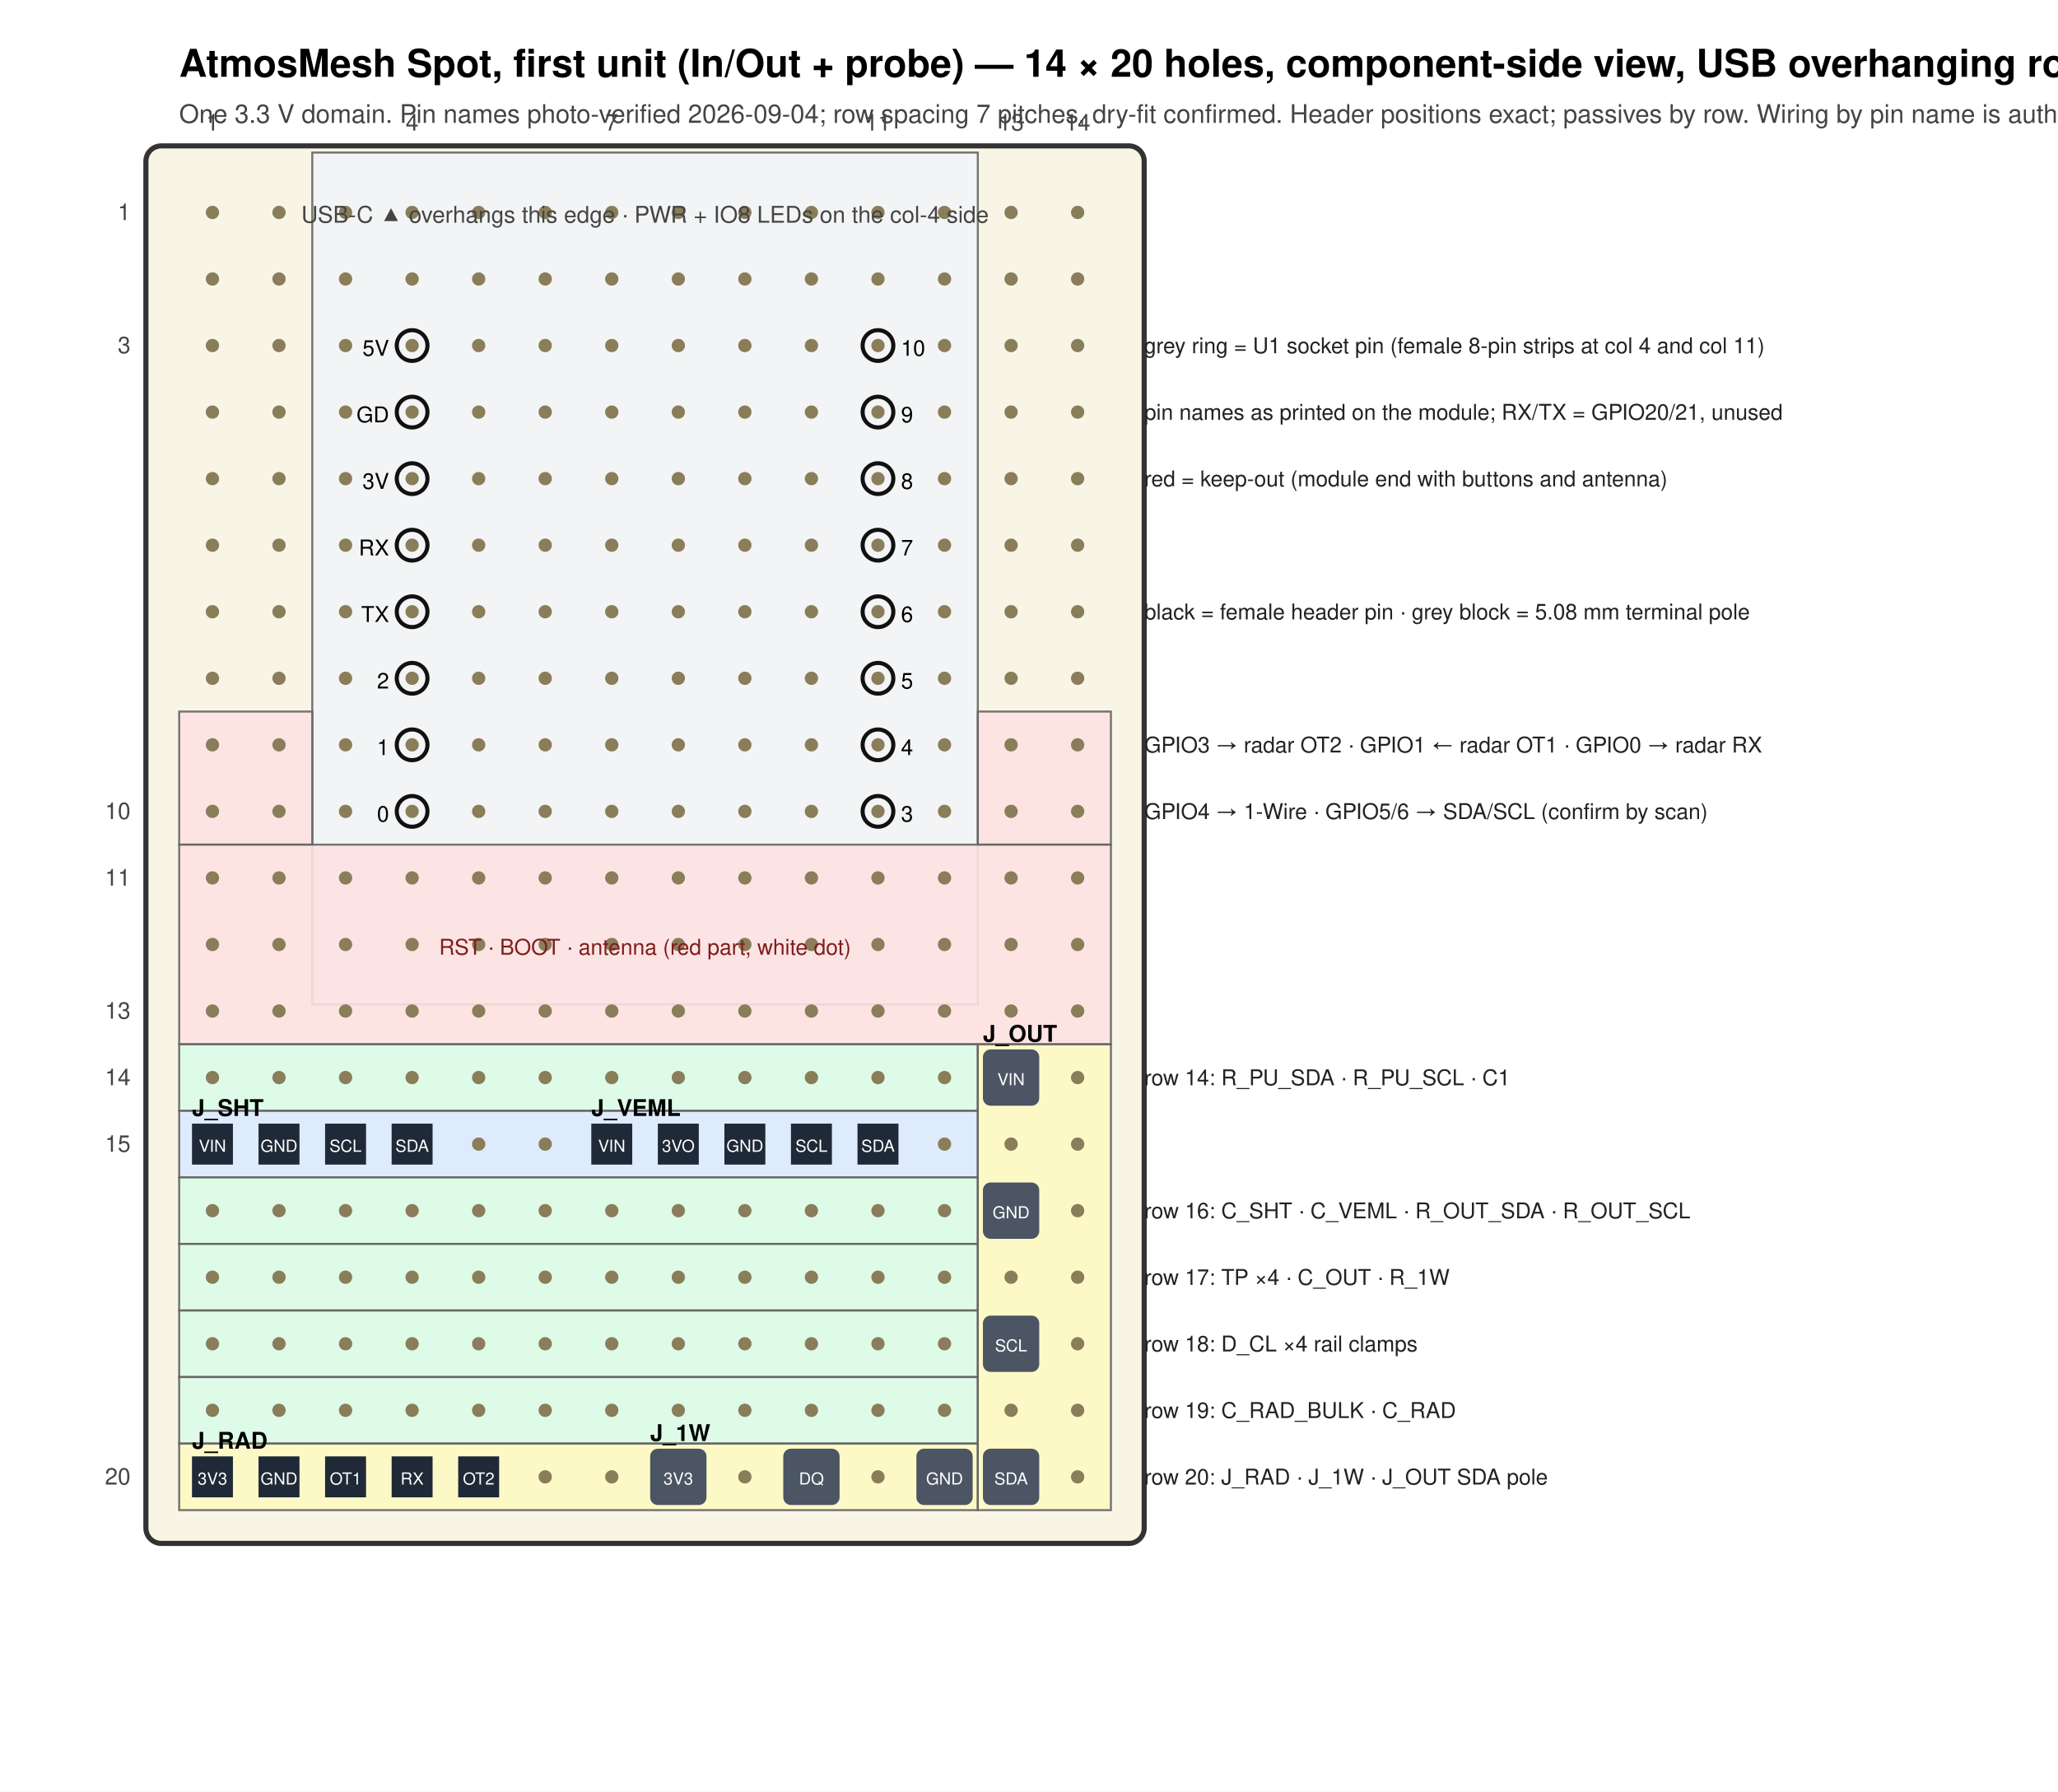
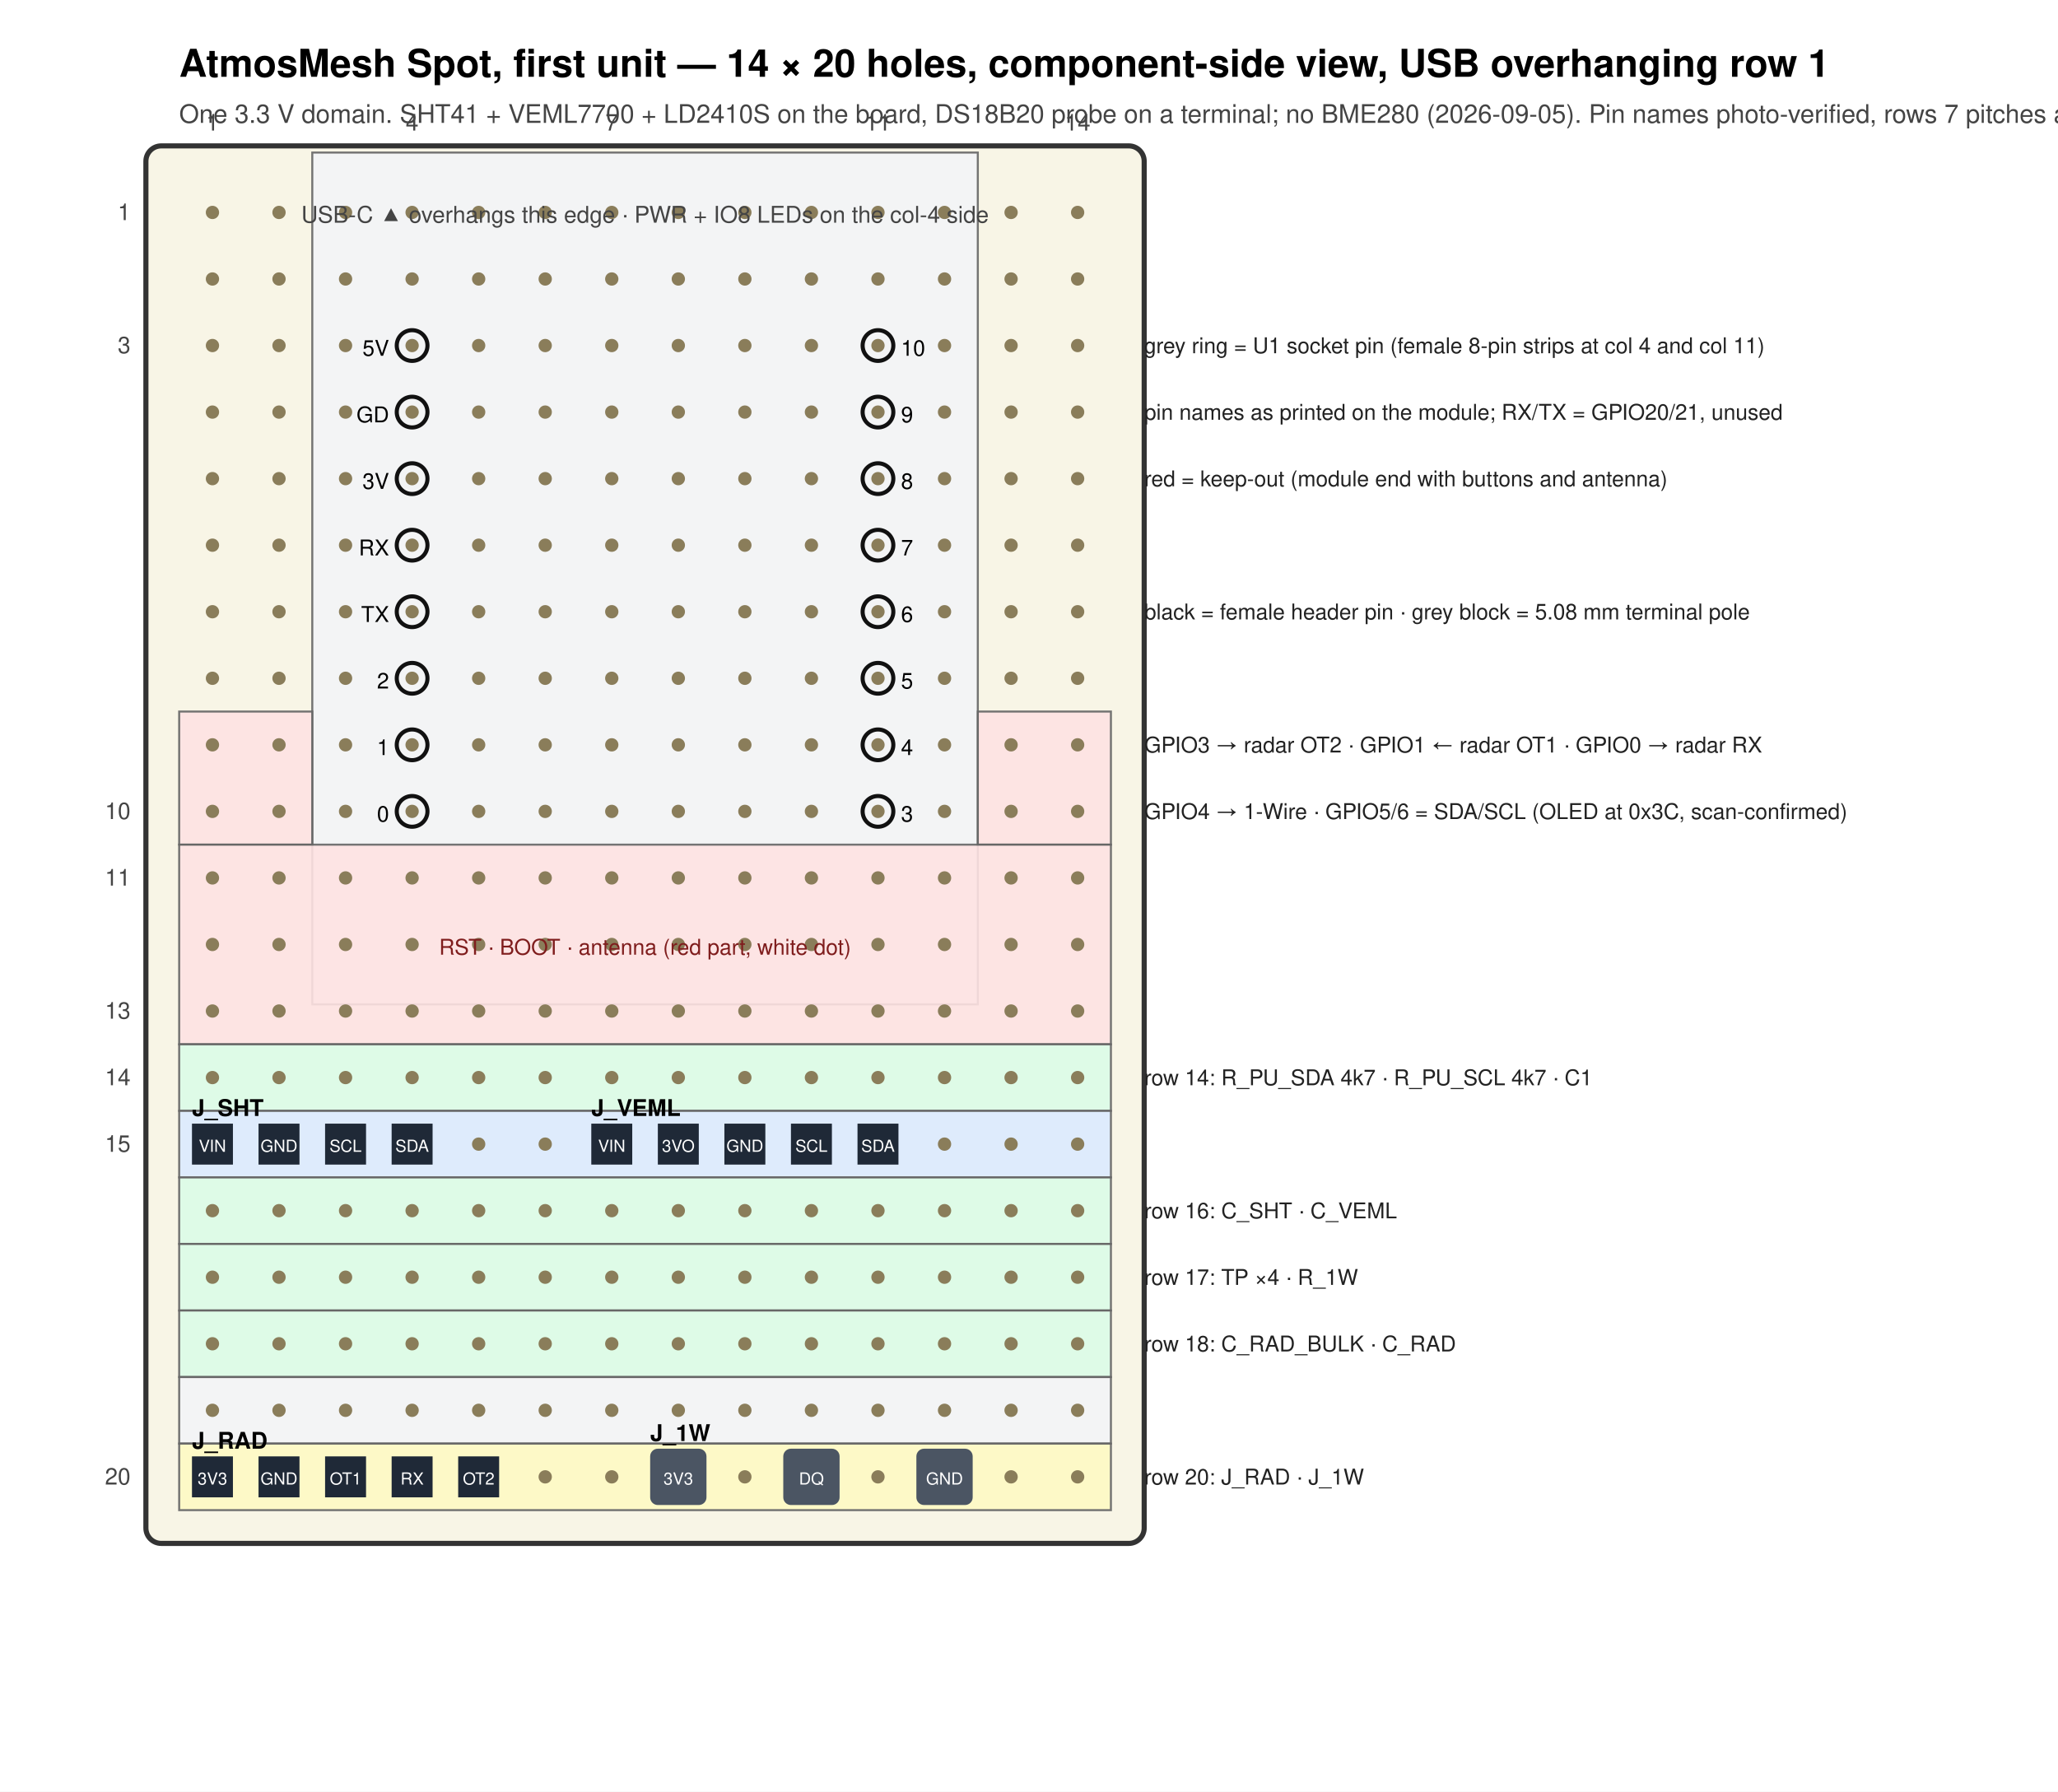
<svg xmlns="http://www.w3.org/2000/svg" width="804" height="700" viewBox="0 0 804 700" font-family="Helvetica, Arial, sans-serif">
  <rect width="804" height="700" fill="#ffffff" />
-   <text x="70" y="30" font-size="15" font-weight="bold">AtmosMesh Spot, first unit (In/Out + probe) — 14 × 20 holes, component-side view, USB overhanging row 1</text>
-   <text x="70" y="48" font-size="10" fill="#444">One 3.3 V domain. Pin names photo-verified 2026-09-04; row spacing 7 pitches, dry-fit confirmed. Header positions exact; passives by row. Wiring by pin name is authoritative.</text>
+   <text x="70" y="30" font-size="15" font-weight="bold">AtmosMesh Spot, first unit — 14 × 20 holes, component-side view, USB overhanging row 1</text>
+   <text x="70" y="48" font-size="10" fill="#444">One 3.3 V domain. SHT41 + VEML7700 + LD2410S on the board, DS18B20 probe on a terminal; no BME280 (2026-09-05). Pin names photo-verified, rows 7 pitches apart, OLED on GPIO5/6 by scan.</text>
  <rect x="57.0" y="57.0" width="390" height="546" fill="#f8f5e6" stroke="#333" stroke-width="2" rx="6" />
  <rect x="122.0" y="59.6" width="260" height="332.8" fill="#f3f4f6" stroke="#666" stroke-width="0.8" opacity="0.9" />
  <rect x="70.0" y="278.0" width="52" height="52" fill="#fee2e2" stroke="#666" stroke-width="0.8" opacity="0.9" />
  <rect x="382.0" y="278.0" width="52" height="52" fill="#fee2e2" stroke="#666" stroke-width="0.8" opacity="0.9" />
  <rect x="70.0" y="330.0" width="364" height="78" fill="#fee2e2" stroke="#666" stroke-width="0.8" opacity="0.9" />
-   <rect x="70.0" y="408.0" width="312" height="26" fill="#dcfce7" stroke="#666" stroke-width="0.8" opacity="0.9" />
-   <rect x="70.0" y="434.0" width="312" height="26" fill="#dbeafe" stroke="#666" stroke-width="0.8" opacity="0.9" />
-   <rect x="70.0" y="460.0" width="312" height="26" fill="#dcfce7" stroke="#666" stroke-width="0.8" opacity="0.9" />
-   <rect x="70.0" y="486.0" width="312" height="26" fill="#dcfce7" stroke="#666" stroke-width="0.8" opacity="0.9" />
-   <rect x="70.0" y="512.0" width="312" height="26" fill="#dcfce7" stroke="#666" stroke-width="0.8" opacity="0.9" />
-   <rect x="70.0" y="538.0" width="312" height="26" fill="#dcfce7" stroke="#666" stroke-width="0.8" opacity="0.9" />
-   <rect x="70.0" y="564.0" width="312" height="26" fill="#fef9c3" stroke="#666" stroke-width="0.8" opacity="0.9" />
-   <rect x="382.0" y="408.0" width="52" height="182" fill="#fef9c3" stroke="#666" stroke-width="0.8" opacity="0.9" />
+   <rect x="70.0" y="408.0" width="364" height="26" fill="#dcfce7" stroke="#666" stroke-width="0.8" opacity="0.9" />
+   <rect x="70.0" y="434.0" width="364" height="26" fill="#dbeafe" stroke="#666" stroke-width="0.8" opacity="0.9" />
+   <rect x="70.0" y="460.0" width="364" height="26" fill="#dcfce7" stroke="#666" stroke-width="0.8" opacity="0.9" />
+   <rect x="70.0" y="486.0" width="364" height="26" fill="#dcfce7" stroke="#666" stroke-width="0.8" opacity="0.9" />
+   <rect x="70.0" y="512.0" width="364" height="26" fill="#dcfce7" stroke="#666" stroke-width="0.8" opacity="0.9" />
+   <rect x="70.0" y="538.0" width="364" height="26" fill="#f3f4f6" stroke="#666" stroke-width="0.8" opacity="0.9" />
+   <rect x="70.0" y="564.0" width="364" height="26" fill="#fef9c3" stroke="#666" stroke-width="0.8" opacity="0.9" />
  <circle cx="83.0" cy="83.0" r="2.6" fill="#8a7d5a" />
  <circle cx="109.0" cy="83.0" r="2.6" fill="#8a7d5a" />
  <circle cx="135.0" cy="83.0" r="2.6" fill="#8a7d5a" />
  <circle cx="161.0" cy="83.0" r="2.6" fill="#8a7d5a" />
  <circle cx="187.0" cy="83.0" r="2.6" fill="#8a7d5a" />
  <circle cx="213.0" cy="83.0" r="2.6" fill="#8a7d5a" />
  <circle cx="239.0" cy="83.0" r="2.6" fill="#8a7d5a" />
  <circle cx="265.0" cy="83.0" r="2.6" fill="#8a7d5a" />
  <circle cx="291.0" cy="83.0" r="2.6" fill="#8a7d5a" />
  <circle cx="317.0" cy="83.0" r="2.6" fill="#8a7d5a" />
  <circle cx="343.0" cy="83.0" r="2.6" fill="#8a7d5a" />
  <circle cx="369.0" cy="83.0" r="2.6" fill="#8a7d5a" />
  <circle cx="395.0" cy="83.0" r="2.6" fill="#8a7d5a" />
  <circle cx="421.0" cy="83.0" r="2.6" fill="#8a7d5a" />
  <circle cx="83.0" cy="109.0" r="2.6" fill="#8a7d5a" />
  <circle cx="109.0" cy="109.0" r="2.6" fill="#8a7d5a" />
  <circle cx="135.0" cy="109.0" r="2.6" fill="#8a7d5a" />
  <circle cx="161.0" cy="109.0" r="2.6" fill="#8a7d5a" />
  <circle cx="187.0" cy="109.0" r="2.6" fill="#8a7d5a" />
  <circle cx="213.0" cy="109.0" r="2.6" fill="#8a7d5a" />
  <circle cx="239.0" cy="109.0" r="2.6" fill="#8a7d5a" />
  <circle cx="265.0" cy="109.0" r="2.6" fill="#8a7d5a" />
  <circle cx="291.0" cy="109.0" r="2.6" fill="#8a7d5a" />
  <circle cx="317.0" cy="109.0" r="2.6" fill="#8a7d5a" />
  <circle cx="343.0" cy="109.0" r="2.6" fill="#8a7d5a" />
  <circle cx="369.0" cy="109.0" r="2.6" fill="#8a7d5a" />
  <circle cx="395.0" cy="109.0" r="2.6" fill="#8a7d5a" />
  <circle cx="421.0" cy="109.0" r="2.6" fill="#8a7d5a" />
  <circle cx="83.0" cy="135.0" r="2.6" fill="#8a7d5a" />
  <circle cx="109.0" cy="135.0" r="2.6" fill="#8a7d5a" />
  <circle cx="135.0" cy="135.0" r="2.6" fill="#8a7d5a" />
  <circle cx="161.0" cy="135.0" r="2.6" fill="#8a7d5a" />
  <circle cx="187.0" cy="135.0" r="2.6" fill="#8a7d5a" />
  <circle cx="213.0" cy="135.0" r="2.6" fill="#8a7d5a" />
  <circle cx="239.0" cy="135.0" r="2.6" fill="#8a7d5a" />
  <circle cx="265.0" cy="135.0" r="2.6" fill="#8a7d5a" />
  <circle cx="291.0" cy="135.0" r="2.6" fill="#8a7d5a" />
  <circle cx="317.0" cy="135.0" r="2.6" fill="#8a7d5a" />
  <circle cx="343.0" cy="135.0" r="2.6" fill="#8a7d5a" />
  <circle cx="369.0" cy="135.0" r="2.6" fill="#8a7d5a" />
  <circle cx="395.0" cy="135.0" r="2.6" fill="#8a7d5a" />
  <circle cx="421.0" cy="135.0" r="2.6" fill="#8a7d5a" />
  <circle cx="83.0" cy="161.0" r="2.6" fill="#8a7d5a" />
  <circle cx="109.0" cy="161.0" r="2.6" fill="#8a7d5a" />
  <circle cx="135.0" cy="161.0" r="2.6" fill="#8a7d5a" />
  <circle cx="161.0" cy="161.0" r="2.6" fill="#8a7d5a" />
  <circle cx="187.0" cy="161.0" r="2.6" fill="#8a7d5a" />
  <circle cx="213.0" cy="161.0" r="2.6" fill="#8a7d5a" />
  <circle cx="239.0" cy="161.0" r="2.6" fill="#8a7d5a" />
  <circle cx="265.0" cy="161.0" r="2.6" fill="#8a7d5a" />
  <circle cx="291.0" cy="161.0" r="2.6" fill="#8a7d5a" />
  <circle cx="317.0" cy="161.0" r="2.6" fill="#8a7d5a" />
  <circle cx="343.0" cy="161.0" r="2.6" fill="#8a7d5a" />
  <circle cx="369.0" cy="161.0" r="2.6" fill="#8a7d5a" />
  <circle cx="395.0" cy="161.0" r="2.6" fill="#8a7d5a" />
  <circle cx="421.0" cy="161.0" r="2.6" fill="#8a7d5a" />
  <circle cx="83.0" cy="187.0" r="2.6" fill="#8a7d5a" />
  <circle cx="109.0" cy="187.0" r="2.6" fill="#8a7d5a" />
  <circle cx="135.0" cy="187.0" r="2.6" fill="#8a7d5a" />
  <circle cx="161.0" cy="187.0" r="2.6" fill="#8a7d5a" />
  <circle cx="187.0" cy="187.0" r="2.6" fill="#8a7d5a" />
  <circle cx="213.0" cy="187.0" r="2.6" fill="#8a7d5a" />
  <circle cx="239.0" cy="187.0" r="2.6" fill="#8a7d5a" />
  <circle cx="265.0" cy="187.0" r="2.6" fill="#8a7d5a" />
  <circle cx="291.0" cy="187.0" r="2.6" fill="#8a7d5a" />
  <circle cx="317.0" cy="187.0" r="2.6" fill="#8a7d5a" />
  <circle cx="343.0" cy="187.0" r="2.6" fill="#8a7d5a" />
  <circle cx="369.0" cy="187.0" r="2.6" fill="#8a7d5a" />
  <circle cx="395.0" cy="187.0" r="2.6" fill="#8a7d5a" />
  <circle cx="421.0" cy="187.0" r="2.6" fill="#8a7d5a" />
  <circle cx="83.0" cy="213.0" r="2.6" fill="#8a7d5a" />
  <circle cx="109.0" cy="213.0" r="2.6" fill="#8a7d5a" />
  <circle cx="135.0" cy="213.0" r="2.6" fill="#8a7d5a" />
  <circle cx="161.0" cy="213.0" r="2.6" fill="#8a7d5a" />
  <circle cx="187.0" cy="213.0" r="2.6" fill="#8a7d5a" />
  <circle cx="213.0" cy="213.0" r="2.6" fill="#8a7d5a" />
  <circle cx="239.0" cy="213.0" r="2.6" fill="#8a7d5a" />
  <circle cx="265.0" cy="213.0" r="2.6" fill="#8a7d5a" />
  <circle cx="291.0" cy="213.0" r="2.6" fill="#8a7d5a" />
  <circle cx="317.0" cy="213.0" r="2.6" fill="#8a7d5a" />
  <circle cx="343.0" cy="213.0" r="2.6" fill="#8a7d5a" />
  <circle cx="369.0" cy="213.0" r="2.6" fill="#8a7d5a" />
  <circle cx="395.0" cy="213.0" r="2.6" fill="#8a7d5a" />
  <circle cx="421.0" cy="213.0" r="2.6" fill="#8a7d5a" />
  <circle cx="83.0" cy="239.0" r="2.6" fill="#8a7d5a" />
  <circle cx="109.0" cy="239.0" r="2.6" fill="#8a7d5a" />
  <circle cx="135.0" cy="239.0" r="2.6" fill="#8a7d5a" />
  <circle cx="161.0" cy="239.0" r="2.6" fill="#8a7d5a" />
  <circle cx="187.0" cy="239.0" r="2.6" fill="#8a7d5a" />
  <circle cx="213.0" cy="239.0" r="2.6" fill="#8a7d5a" />
  <circle cx="239.0" cy="239.0" r="2.6" fill="#8a7d5a" />
  <circle cx="265.0" cy="239.0" r="2.6" fill="#8a7d5a" />
  <circle cx="291.0" cy="239.0" r="2.6" fill="#8a7d5a" />
  <circle cx="317.0" cy="239.0" r="2.6" fill="#8a7d5a" />
  <circle cx="343.0" cy="239.0" r="2.6" fill="#8a7d5a" />
  <circle cx="369.0" cy="239.0" r="2.6" fill="#8a7d5a" />
  <circle cx="395.0" cy="239.0" r="2.6" fill="#8a7d5a" />
  <circle cx="421.0" cy="239.0" r="2.6" fill="#8a7d5a" />
  <circle cx="83.0" cy="265.0" r="2.6" fill="#8a7d5a" />
  <circle cx="109.0" cy="265.0" r="2.6" fill="#8a7d5a" />
  <circle cx="135.0" cy="265.0" r="2.6" fill="#8a7d5a" />
  <circle cx="161.0" cy="265.0" r="2.6" fill="#8a7d5a" />
  <circle cx="187.0" cy="265.0" r="2.6" fill="#8a7d5a" />
  <circle cx="213.0" cy="265.0" r="2.6" fill="#8a7d5a" />
  <circle cx="239.0" cy="265.0" r="2.6" fill="#8a7d5a" />
  <circle cx="265.0" cy="265.0" r="2.6" fill="#8a7d5a" />
  <circle cx="291.0" cy="265.0" r="2.6" fill="#8a7d5a" />
  <circle cx="317.0" cy="265.0" r="2.6" fill="#8a7d5a" />
  <circle cx="343.0" cy="265.0" r="2.6" fill="#8a7d5a" />
  <circle cx="369.0" cy="265.0" r="2.6" fill="#8a7d5a" />
  <circle cx="395.0" cy="265.0" r="2.6" fill="#8a7d5a" />
  <circle cx="421.0" cy="265.0" r="2.6" fill="#8a7d5a" />
  <circle cx="83.0" cy="291.0" r="2.6" fill="#8a7d5a" />
  <circle cx="109.0" cy="291.0" r="2.6" fill="#8a7d5a" />
  <circle cx="135.0" cy="291.0" r="2.6" fill="#8a7d5a" />
  <circle cx="161.0" cy="291.0" r="2.6" fill="#8a7d5a" />
  <circle cx="187.0" cy="291.0" r="2.6" fill="#8a7d5a" />
  <circle cx="213.0" cy="291.0" r="2.6" fill="#8a7d5a" />
  <circle cx="239.0" cy="291.0" r="2.6" fill="#8a7d5a" />
  <circle cx="265.0" cy="291.0" r="2.6" fill="#8a7d5a" />
  <circle cx="291.0" cy="291.0" r="2.6" fill="#8a7d5a" />
  <circle cx="317.0" cy="291.0" r="2.6" fill="#8a7d5a" />
  <circle cx="343.0" cy="291.0" r="2.6" fill="#8a7d5a" />
  <circle cx="369.0" cy="291.0" r="2.6" fill="#8a7d5a" />
  <circle cx="395.0" cy="291.0" r="2.6" fill="#8a7d5a" />
  <circle cx="421.0" cy="291.0" r="2.6" fill="#8a7d5a" />
  <circle cx="83.0" cy="317.0" r="2.6" fill="#8a7d5a" />
  <circle cx="109.0" cy="317.0" r="2.6" fill="#8a7d5a" />
  <circle cx="135.0" cy="317.0" r="2.6" fill="#8a7d5a" />
  <circle cx="161.0" cy="317.0" r="2.6" fill="#8a7d5a" />
  <circle cx="187.0" cy="317.0" r="2.6" fill="#8a7d5a" />
  <circle cx="213.0" cy="317.0" r="2.6" fill="#8a7d5a" />
  <circle cx="239.0" cy="317.0" r="2.6" fill="#8a7d5a" />
  <circle cx="265.0" cy="317.0" r="2.6" fill="#8a7d5a" />
  <circle cx="291.0" cy="317.0" r="2.6" fill="#8a7d5a" />
  <circle cx="317.0" cy="317.0" r="2.6" fill="#8a7d5a" />
  <circle cx="343.0" cy="317.0" r="2.6" fill="#8a7d5a" />
  <circle cx="369.0" cy="317.0" r="2.6" fill="#8a7d5a" />
  <circle cx="395.0" cy="317.0" r="2.6" fill="#8a7d5a" />
  <circle cx="421.0" cy="317.0" r="2.6" fill="#8a7d5a" />
  <circle cx="83.0" cy="343.0" r="2.6" fill="#8a7d5a" />
  <circle cx="109.0" cy="343.0" r="2.6" fill="#8a7d5a" />
  <circle cx="135.0" cy="343.0" r="2.6" fill="#8a7d5a" />
  <circle cx="161.0" cy="343.0" r="2.6" fill="#8a7d5a" />
  <circle cx="187.0" cy="343.0" r="2.6" fill="#8a7d5a" />
  <circle cx="213.0" cy="343.0" r="2.6" fill="#8a7d5a" />
  <circle cx="239.0" cy="343.0" r="2.6" fill="#8a7d5a" />
  <circle cx="265.0" cy="343.0" r="2.6" fill="#8a7d5a" />
  <circle cx="291.0" cy="343.0" r="2.6" fill="#8a7d5a" />
  <circle cx="317.0" cy="343.0" r="2.6" fill="#8a7d5a" />
  <circle cx="343.0" cy="343.0" r="2.6" fill="#8a7d5a" />
  <circle cx="369.0" cy="343.0" r="2.6" fill="#8a7d5a" />
  <circle cx="395.0" cy="343.0" r="2.6" fill="#8a7d5a" />
  <circle cx="421.0" cy="343.0" r="2.6" fill="#8a7d5a" />
  <circle cx="83.0" cy="369.0" r="2.6" fill="#8a7d5a" />
  <circle cx="109.0" cy="369.0" r="2.6" fill="#8a7d5a" />
  <circle cx="135.0" cy="369.0" r="2.6" fill="#8a7d5a" />
  <circle cx="161.0" cy="369.0" r="2.6" fill="#8a7d5a" />
  <circle cx="187.0" cy="369.0" r="2.6" fill="#8a7d5a" />
  <circle cx="213.0" cy="369.0" r="2.6" fill="#8a7d5a" />
  <circle cx="239.0" cy="369.0" r="2.6" fill="#8a7d5a" />
  <circle cx="265.0" cy="369.0" r="2.6" fill="#8a7d5a" />
  <circle cx="291.0" cy="369.0" r="2.6" fill="#8a7d5a" />
  <circle cx="317.0" cy="369.0" r="2.6" fill="#8a7d5a" />
  <circle cx="343.0" cy="369.0" r="2.6" fill="#8a7d5a" />
  <circle cx="369.0" cy="369.0" r="2.6" fill="#8a7d5a" />
  <circle cx="395.0" cy="369.0" r="2.6" fill="#8a7d5a" />
  <circle cx="421.0" cy="369.0" r="2.6" fill="#8a7d5a" />
  <circle cx="83.0" cy="395.0" r="2.6" fill="#8a7d5a" />
  <circle cx="109.0" cy="395.0" r="2.6" fill="#8a7d5a" />
  <circle cx="135.0" cy="395.0" r="2.6" fill="#8a7d5a" />
  <circle cx="161.0" cy="395.0" r="2.6" fill="#8a7d5a" />
  <circle cx="187.0" cy="395.0" r="2.6" fill="#8a7d5a" />
  <circle cx="213.0" cy="395.0" r="2.6" fill="#8a7d5a" />
  <circle cx="239.0" cy="395.0" r="2.6" fill="#8a7d5a" />
  <circle cx="265.0" cy="395.0" r="2.6" fill="#8a7d5a" />
  <circle cx="291.0" cy="395.0" r="2.6" fill="#8a7d5a" />
  <circle cx="317.0" cy="395.0" r="2.6" fill="#8a7d5a" />
  <circle cx="343.0" cy="395.0" r="2.6" fill="#8a7d5a" />
  <circle cx="369.0" cy="395.0" r="2.6" fill="#8a7d5a" />
  <circle cx="395.0" cy="395.0" r="2.6" fill="#8a7d5a" />
  <circle cx="421.0" cy="395.0" r="2.6" fill="#8a7d5a" />
  <circle cx="83.0" cy="421.0" r="2.6" fill="#8a7d5a" />
  <circle cx="109.0" cy="421.0" r="2.6" fill="#8a7d5a" />
  <circle cx="135.0" cy="421.0" r="2.6" fill="#8a7d5a" />
  <circle cx="161.0" cy="421.0" r="2.6" fill="#8a7d5a" />
  <circle cx="187.0" cy="421.0" r="2.6" fill="#8a7d5a" />
  <circle cx="213.0" cy="421.0" r="2.6" fill="#8a7d5a" />
  <circle cx="239.0" cy="421.0" r="2.6" fill="#8a7d5a" />
  <circle cx="265.0" cy="421.0" r="2.6" fill="#8a7d5a" />
  <circle cx="291.0" cy="421.0" r="2.6" fill="#8a7d5a" />
  <circle cx="317.0" cy="421.0" r="2.6" fill="#8a7d5a" />
  <circle cx="343.0" cy="421.0" r="2.6" fill="#8a7d5a" />
  <circle cx="369.0" cy="421.0" r="2.6" fill="#8a7d5a" />
  <circle cx="395.0" cy="421.0" r="2.6" fill="#8a7d5a" />
  <circle cx="421.0" cy="421.0" r="2.6" fill="#8a7d5a" />
  <circle cx="83.0" cy="447.0" r="2.6" fill="#8a7d5a" />
  <circle cx="109.0" cy="447.0" r="2.6" fill="#8a7d5a" />
  <circle cx="135.0" cy="447.0" r="2.6" fill="#8a7d5a" />
  <circle cx="161.0" cy="447.0" r="2.6" fill="#8a7d5a" />
  <circle cx="187.0" cy="447.0" r="2.6" fill="#8a7d5a" />
  <circle cx="213.0" cy="447.0" r="2.6" fill="#8a7d5a" />
  <circle cx="239.0" cy="447.0" r="2.6" fill="#8a7d5a" />
  <circle cx="265.0" cy="447.0" r="2.6" fill="#8a7d5a" />
  <circle cx="291.0" cy="447.0" r="2.6" fill="#8a7d5a" />
  <circle cx="317.0" cy="447.0" r="2.6" fill="#8a7d5a" />
  <circle cx="343.0" cy="447.0" r="2.6" fill="#8a7d5a" />
  <circle cx="369.0" cy="447.0" r="2.6" fill="#8a7d5a" />
  <circle cx="395.0" cy="447.0" r="2.6" fill="#8a7d5a" />
  <circle cx="421.0" cy="447.0" r="2.6" fill="#8a7d5a" />
  <circle cx="83.0" cy="473.0" r="2.6" fill="#8a7d5a" />
  <circle cx="109.0" cy="473.0" r="2.6" fill="#8a7d5a" />
  <circle cx="135.0" cy="473.0" r="2.6" fill="#8a7d5a" />
  <circle cx="161.0" cy="473.0" r="2.6" fill="#8a7d5a" />
  <circle cx="187.0" cy="473.0" r="2.6" fill="#8a7d5a" />
  <circle cx="213.0" cy="473.0" r="2.6" fill="#8a7d5a" />
  <circle cx="239.0" cy="473.0" r="2.6" fill="#8a7d5a" />
  <circle cx="265.0" cy="473.0" r="2.6" fill="#8a7d5a" />
  <circle cx="291.0" cy="473.0" r="2.6" fill="#8a7d5a" />
  <circle cx="317.0" cy="473.0" r="2.6" fill="#8a7d5a" />
  <circle cx="343.0" cy="473.0" r="2.6" fill="#8a7d5a" />
  <circle cx="369.0" cy="473.0" r="2.6" fill="#8a7d5a" />
  <circle cx="395.0" cy="473.0" r="2.6" fill="#8a7d5a" />
  <circle cx="421.0" cy="473.0" r="2.6" fill="#8a7d5a" />
  <circle cx="83.0" cy="499.0" r="2.6" fill="#8a7d5a" />
  <circle cx="109.0" cy="499.0" r="2.6" fill="#8a7d5a" />
  <circle cx="135.0" cy="499.0" r="2.6" fill="#8a7d5a" />
  <circle cx="161.0" cy="499.0" r="2.6" fill="#8a7d5a" />
  <circle cx="187.0" cy="499.0" r="2.6" fill="#8a7d5a" />
  <circle cx="213.0" cy="499.0" r="2.6" fill="#8a7d5a" />
  <circle cx="239.0" cy="499.0" r="2.6" fill="#8a7d5a" />
  <circle cx="265.0" cy="499.0" r="2.6" fill="#8a7d5a" />
  <circle cx="291.0" cy="499.0" r="2.6" fill="#8a7d5a" />
  <circle cx="317.0" cy="499.0" r="2.6" fill="#8a7d5a" />
  <circle cx="343.0" cy="499.0" r="2.6" fill="#8a7d5a" />
  <circle cx="369.0" cy="499.0" r="2.6" fill="#8a7d5a" />
  <circle cx="395.0" cy="499.0" r="2.6" fill="#8a7d5a" />
  <circle cx="421.0" cy="499.0" r="2.6" fill="#8a7d5a" />
  <circle cx="83.0" cy="525.0" r="2.6" fill="#8a7d5a" />
  <circle cx="109.0" cy="525.0" r="2.6" fill="#8a7d5a" />
  <circle cx="135.0" cy="525.0" r="2.6" fill="#8a7d5a" />
  <circle cx="161.0" cy="525.0" r="2.6" fill="#8a7d5a" />
  <circle cx="187.0" cy="525.0" r="2.6" fill="#8a7d5a" />
  <circle cx="213.0" cy="525.0" r="2.6" fill="#8a7d5a" />
  <circle cx="239.0" cy="525.0" r="2.6" fill="#8a7d5a" />
  <circle cx="265.0" cy="525.0" r="2.6" fill="#8a7d5a" />
  <circle cx="291.0" cy="525.0" r="2.6" fill="#8a7d5a" />
  <circle cx="317.0" cy="525.0" r="2.6" fill="#8a7d5a" />
  <circle cx="343.0" cy="525.0" r="2.6" fill="#8a7d5a" />
  <circle cx="369.0" cy="525.0" r="2.6" fill="#8a7d5a" />
  <circle cx="395.0" cy="525.0" r="2.6" fill="#8a7d5a" />
  <circle cx="421.0" cy="525.0" r="2.6" fill="#8a7d5a" />
  <circle cx="83.0" cy="551.0" r="2.6" fill="#8a7d5a" />
  <circle cx="109.0" cy="551.0" r="2.6" fill="#8a7d5a" />
  <circle cx="135.0" cy="551.0" r="2.6" fill="#8a7d5a" />
  <circle cx="161.0" cy="551.0" r="2.6" fill="#8a7d5a" />
  <circle cx="187.0" cy="551.0" r="2.6" fill="#8a7d5a" />
  <circle cx="213.0" cy="551.0" r="2.6" fill="#8a7d5a" />
  <circle cx="239.0" cy="551.0" r="2.6" fill="#8a7d5a" />
  <circle cx="265.0" cy="551.0" r="2.6" fill="#8a7d5a" />
  <circle cx="291.0" cy="551.0" r="2.6" fill="#8a7d5a" />
  <circle cx="317.0" cy="551.0" r="2.6" fill="#8a7d5a" />
  <circle cx="343.0" cy="551.0" r="2.6" fill="#8a7d5a" />
  <circle cx="369.0" cy="551.0" r="2.6" fill="#8a7d5a" />
  <circle cx="395.0" cy="551.0" r="2.6" fill="#8a7d5a" />
  <circle cx="421.0" cy="551.0" r="2.6" fill="#8a7d5a" />
  <circle cx="83.0" cy="577.0" r="2.6" fill="#8a7d5a" />
  <circle cx="109.0" cy="577.0" r="2.6" fill="#8a7d5a" />
  <circle cx="135.0" cy="577.0" r="2.6" fill="#8a7d5a" />
  <circle cx="161.0" cy="577.0" r="2.6" fill="#8a7d5a" />
  <circle cx="187.0" cy="577.0" r="2.6" fill="#8a7d5a" />
  <circle cx="213.0" cy="577.0" r="2.6" fill="#8a7d5a" />
  <circle cx="239.0" cy="577.0" r="2.6" fill="#8a7d5a" />
  <circle cx="265.0" cy="577.0" r="2.6" fill="#8a7d5a" />
  <circle cx="291.0" cy="577.0" r="2.6" fill="#8a7d5a" />
  <circle cx="317.0" cy="577.0" r="2.6" fill="#8a7d5a" />
  <circle cx="343.0" cy="577.0" r="2.6" fill="#8a7d5a" />
  <circle cx="369.0" cy="577.0" r="2.6" fill="#8a7d5a" />
  <circle cx="395.0" cy="577.0" r="2.6" fill="#8a7d5a" />
  <circle cx="421.0" cy="577.0" r="2.6" fill="#8a7d5a" />
  <circle cx="161.0" cy="135.0" r="6" fill="none" stroke="#111" stroke-width="1.6" />
  <text x="152.0" y="139.0" font-size="8.5" text-anchor="end">5V</text>
  <circle cx="343.0" cy="135.0" r="6" fill="none" stroke="#111" stroke-width="1.6" />
  <text x="352.0" y="139.0" font-size="8.5" text-anchor="start">10</text>
  <circle cx="161.0" cy="161.0" r="6" fill="none" stroke="#111" stroke-width="1.6" />
  <text x="152.0" y="165.0" font-size="8.5" text-anchor="end">GD</text>
  <circle cx="343.0" cy="161.0" r="6" fill="none" stroke="#111" stroke-width="1.6" />
  <text x="352.0" y="165.0" font-size="8.5" text-anchor="start">9</text>
  <circle cx="161.0" cy="187.0" r="6" fill="none" stroke="#111" stroke-width="1.6" />
  <text x="152.0" y="191.0" font-size="8.5" text-anchor="end">3V</text>
  <circle cx="343.0" cy="187.0" r="6" fill="none" stroke="#111" stroke-width="1.6" />
  <text x="352.0" y="191.0" font-size="8.5" text-anchor="start">8</text>
  <circle cx="161.0" cy="213.0" r="6" fill="none" stroke="#111" stroke-width="1.6" />
  <text x="152.0" y="217.0" font-size="8.5" text-anchor="end">RX</text>
  <circle cx="343.0" cy="213.0" r="6" fill="none" stroke="#111" stroke-width="1.6" />
  <text x="352.0" y="217.0" font-size="8.5" text-anchor="start">7</text>
  <circle cx="161.0" cy="239.0" r="6" fill="none" stroke="#111" stroke-width="1.6" />
  <text x="152.0" y="243.0" font-size="8.5" text-anchor="end">TX</text>
  <circle cx="343.0" cy="239.0" r="6" fill="none" stroke="#111" stroke-width="1.6" />
  <text x="352.0" y="243.0" font-size="8.5" text-anchor="start">6</text>
  <circle cx="161.0" cy="265.0" r="6" fill="none" stroke="#111" stroke-width="1.6" />
  <text x="152.0" y="269.0" font-size="8.5" text-anchor="end">2</text>
  <circle cx="343.0" cy="265.0" r="6" fill="none" stroke="#111" stroke-width="1.6" />
  <text x="352.0" y="269.0" font-size="8.5" text-anchor="start">5</text>
  <circle cx="161.0" cy="291.0" r="6" fill="none" stroke="#111" stroke-width="1.6" />
  <text x="152.0" y="295.0" font-size="8.5" text-anchor="end">1</text>
  <circle cx="343.0" cy="291.0" r="6" fill="none" stroke="#111" stroke-width="1.6" />
  <text x="352.0" y="295.0" font-size="8.5" text-anchor="start">4</text>
  <circle cx="161.0" cy="317.0" r="6" fill="none" stroke="#111" stroke-width="1.6" />
  <text x="152.0" y="321.0" font-size="8.5" text-anchor="end">0</text>
  <circle cx="343.0" cy="317.0" r="6" fill="none" stroke="#111" stroke-width="1.6" />
  <text x="352.0" y="321.0" font-size="8.5" text-anchor="start">3</text>
  <text x="252.0" y="87.0" font-size="9" text-anchor="middle" fill="#444">USB-C ▲ overhangs this edge · PWR + IO8 LEDs on the col-4 side</text>
  <text x="252.0" y="373.0" font-size="8.5" text-anchor="middle" fill="#7f1d1d">RST · BOOT · antenna (red part, white dot)</text>
  <rect x="75.0" y="439.0" width="16" height="16" fill="#1f2937" />
  <text x="83.0" y="450.0" font-size="6.5" text-anchor="middle" fill="#fff">VIN</text>
  <rect x="101.0" y="439.0" width="16" height="16" fill="#1f2937" />
  <text x="109.0" y="450.0" font-size="6.5" text-anchor="middle" fill="#fff">GND</text>
  <rect x="127.0" y="439.0" width="16" height="16" fill="#1f2937" />
  <text x="135.0" y="450.0" font-size="6.5" text-anchor="middle" fill="#fff">SCL</text>
  <rect x="153.0" y="439.0" width="16" height="16" fill="#1f2937" />
  <text x="161.0" y="450.0" font-size="6.5" text-anchor="middle" fill="#fff">SDA</text>
  <text x="75.0" y="436.0" font-size="9" font-weight="bold">J_SHT</text>
  <rect x="231.0" y="439.0" width="16" height="16" fill="#1f2937" />
  <text x="239.0" y="450.0" font-size="6.5" text-anchor="middle" fill="#fff">VIN</text>
  <rect x="257.0" y="439.0" width="16" height="16" fill="#1f2937" />
  <text x="265.0" y="450.0" font-size="6.5" text-anchor="middle" fill="#fff">3VO</text>
  <rect x="283.0" y="439.0" width="16" height="16" fill="#1f2937" />
  <text x="291.0" y="450.0" font-size="6.5" text-anchor="middle" fill="#fff">GND</text>
  <rect x="309.0" y="439.0" width="16" height="16" fill="#1f2937" />
  <text x="317.0" y="450.0" font-size="6.5" text-anchor="middle" fill="#fff">SCL</text>
  <rect x="335.0" y="439.0" width="16" height="16" fill="#1f2937" />
  <text x="343.0" y="450.0" font-size="6.5" text-anchor="middle" fill="#fff">SDA</text>
  <text x="231.0" y="436.0" font-size="9" font-weight="bold">J_VEML</text>
  <rect x="75.0" y="569.0" width="16" height="16" fill="#1f2937" />
  <text x="83.0" y="580.0" font-size="6.5" text-anchor="middle" fill="#fff">3V3</text>
  <rect x="101.0" y="569.0" width="16" height="16" fill="#1f2937" />
  <text x="109.0" y="580.0" font-size="6.5" text-anchor="middle" fill="#fff">GND</text>
  <rect x="127.0" y="569.0" width="16" height="16" fill="#1f2937" />
  <text x="135.0" y="580.0" font-size="6.5" text-anchor="middle" fill="#fff">OT1</text>
  <rect x="153.0" y="569.0" width="16" height="16" fill="#1f2937" />
  <text x="161.0" y="580.0" font-size="6.5" text-anchor="middle" fill="#fff">RX</text>
  <rect x="179.0" y="569.0" width="16" height="16" fill="#1f2937" />
  <text x="187.0" y="580.0" font-size="6.5" text-anchor="middle" fill="#fff">OT2</text>
  <text x="75.0" y="566.0" font-size="9" font-weight="bold">J_RAD</text>
  <rect x="254.0" y="566.0" width="22" height="22" fill="#4b5563" rx="3" />
  <text x="265.0" y="580.0" font-size="6.5" text-anchor="middle" fill="#fff">3V3</text>
  <rect x="306.0" y="566.0" width="22" height="22" fill="#4b5563" rx="3" />
  <text x="317.0" y="580.0" font-size="6.5" text-anchor="middle" fill="#fff">DQ</text>
  <rect x="358.0" y="566.0" width="22" height="22" fill="#4b5563" rx="3" />
  <text x="369.0" y="580.0" font-size="6.5" text-anchor="middle" fill="#fff">GND</text>
  <text x="254.0" y="563.0" font-size="9" font-weight="bold">J_1W</text>
-   <rect x="384.0" y="410.0" width="22" height="22" fill="#4b5563" rx="3" />
-   <text x="395.0" y="424.0" font-size="6.5" text-anchor="middle" fill="#fff">VIN</text>
-   <rect x="384.0" y="462.0" width="22" height="22" fill="#4b5563" rx="3" />
-   <text x="395.0" y="476.0" font-size="6.5" text-anchor="middle" fill="#fff">GND</text>
-   <rect x="384.0" y="514.0" width="22" height="22" fill="#4b5563" rx="3" />
-   <text x="395.0" y="528.0" font-size="6.5" text-anchor="middle" fill="#fff">SCL</text>
-   <rect x="384.0" y="566.0" width="22" height="22" fill="#4b5563" rx="3" />
-   <text x="395.0" y="580.0" font-size="6.5" text-anchor="middle" fill="#fff">SDA</text>
-   <text x="384.0" y="407.0" font-size="9" font-weight="bold">J_OUT</text>
  <text x="447.0" y="138.0" font-size="8.5" fill="#222">grey ring = U1 socket pin (female 8-pin strips at col 4 and col 11)</text>
  <text x="447.0" y="164.0" font-size="8.5" fill="#222">pin names as printed on the module; RX/TX = GPIO20/21, unused</text>
  <text x="447.0" y="190.0" font-size="8.5" fill="#222">red = keep-out (module end with buttons and antenna)</text>
  <text x="447.0" y="242.0" font-size="8.5" fill="#222">black = female header pin · grey block = 5.08 mm terminal pole</text>
  <text x="447.0" y="294.0" font-size="8.5" fill="#222">GPIO3 → radar OT2 · GPIO1 ← radar OT1 · GPIO0 → radar RX</text>
-   <text x="447.0" y="320.0" font-size="8.5" fill="#222">GPIO4 → 1-Wire · GPIO5/6 → SDA/SCL (confirm by scan)</text>
-   <text x="447.0" y="424.0" font-size="8.5" fill="#222">row 14: R_PU_SDA · R_PU_SCL · C1</text>
-   <text x="447.0" y="476.0" font-size="8.5" fill="#222">row 16: C_SHT · C_VEML · R_OUT_SDA · R_OUT_SCL</text>
-   <text x="447.0" y="502.0" font-size="8.5" fill="#222">row 17: TP ×4 · C_OUT · R_1W</text>
-   <text x="447.0" y="528.0" font-size="8.5" fill="#222">row 18: D_CL ×4 rail clamps</text>
-   <text x="447.0" y="554.0" font-size="8.5" fill="#222">row 19: C_RAD_BULK · C_RAD</text>
-   <text x="447.0" y="580.0" font-size="8.5" fill="#222">row 20: J_RAD · J_1W · J_OUT SDA pole</text>
+   <text x="447.0" y="320.0" font-size="8.5" fill="#222">GPIO4 → 1-Wire · GPIO5/6 = SDA/SCL (OLED at 0x3C, scan-confirmed)</text>
+   <text x="447.0" y="424.0" font-size="8.5" fill="#222">row 14: R_PU_SDA 4k7 · R_PU_SCL 4k7 · C1</text>
+   <text x="447.0" y="476.0" font-size="8.5" fill="#222">row 16: C_SHT · C_VEML</text>
+   <text x="447.0" y="502.0" font-size="8.5" fill="#222">row 17: TP ×4 · R_1W</text>
+   <text x="447.0" y="528.0" font-size="8.5" fill="#222">row 18: C_RAD_BULK · C_RAD</text>
+   <text x="447.0" y="580.0" font-size="8.5" fill="#222">row 20: J_RAD · J_1W</text>
  <text x="83.0" y="51.0" font-size="9" text-anchor="middle" fill="#444">1</text>
  <text x="161.0" y="51.0" font-size="9" text-anchor="middle" fill="#444">4</text>
  <text x="239.0" y="51.0" font-size="9" text-anchor="middle" fill="#444">7</text>
  <text x="343.0" y="51.0" font-size="9" text-anchor="middle" fill="#444">11</text>
-   <text x="395.0" y="51.0" font-size="9" text-anchor="middle" fill="#444">13</text>
  <text x="421.0" y="51.0" font-size="9" text-anchor="middle" fill="#444">14</text>
  <text x="51.0" y="86.0" font-size="9" text-anchor="end" fill="#444">1</text>
  <text x="51.0" y="138.0" font-size="9" text-anchor="end" fill="#444">3</text>
  <text x="51.0" y="320.0" font-size="9" text-anchor="end" fill="#444">10</text>
  <text x="51.0" y="346.0" font-size="9" text-anchor="end" fill="#444">11</text>
  <text x="51.0" y="398.0" font-size="9" text-anchor="end" fill="#444">13</text>
  <text x="51.0" y="424.0" font-size="9" text-anchor="end" fill="#444">14</text>
  <text x="51.0" y="450.0" font-size="9" text-anchor="end" fill="#444">15</text>
  <text x="51.0" y="580.0" font-size="9" text-anchor="end" fill="#444">20</text>
</svg>
